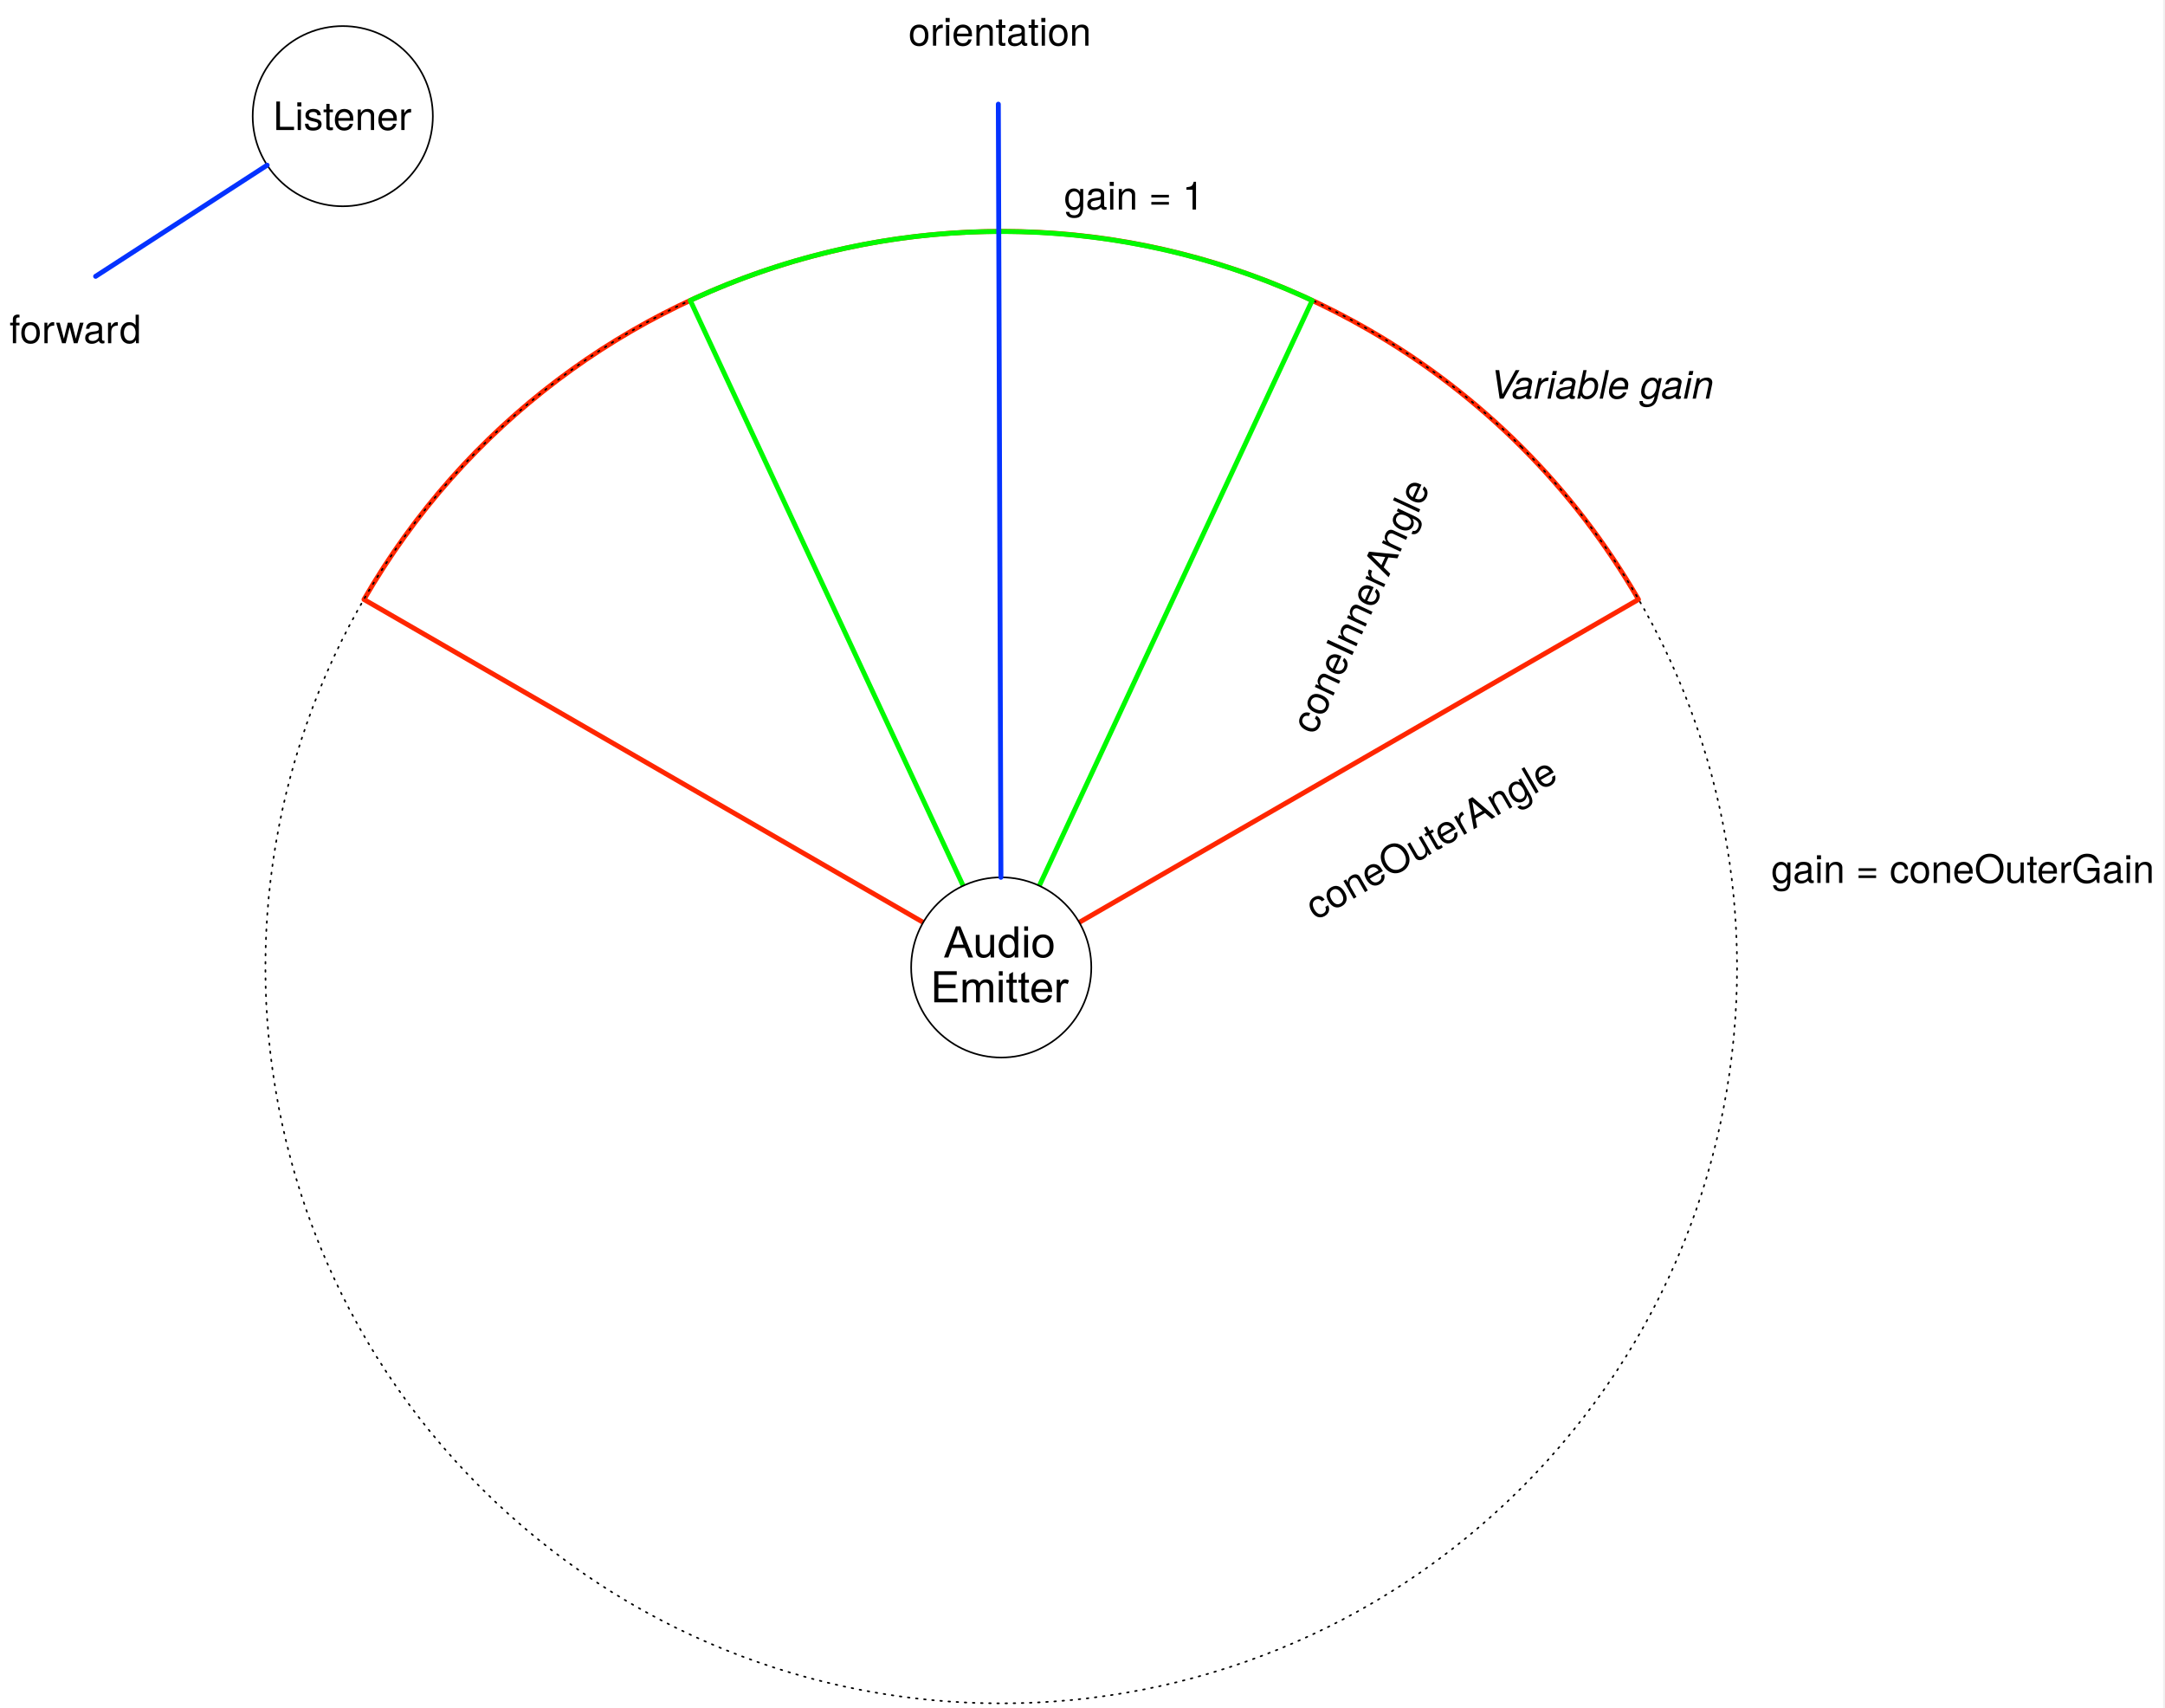
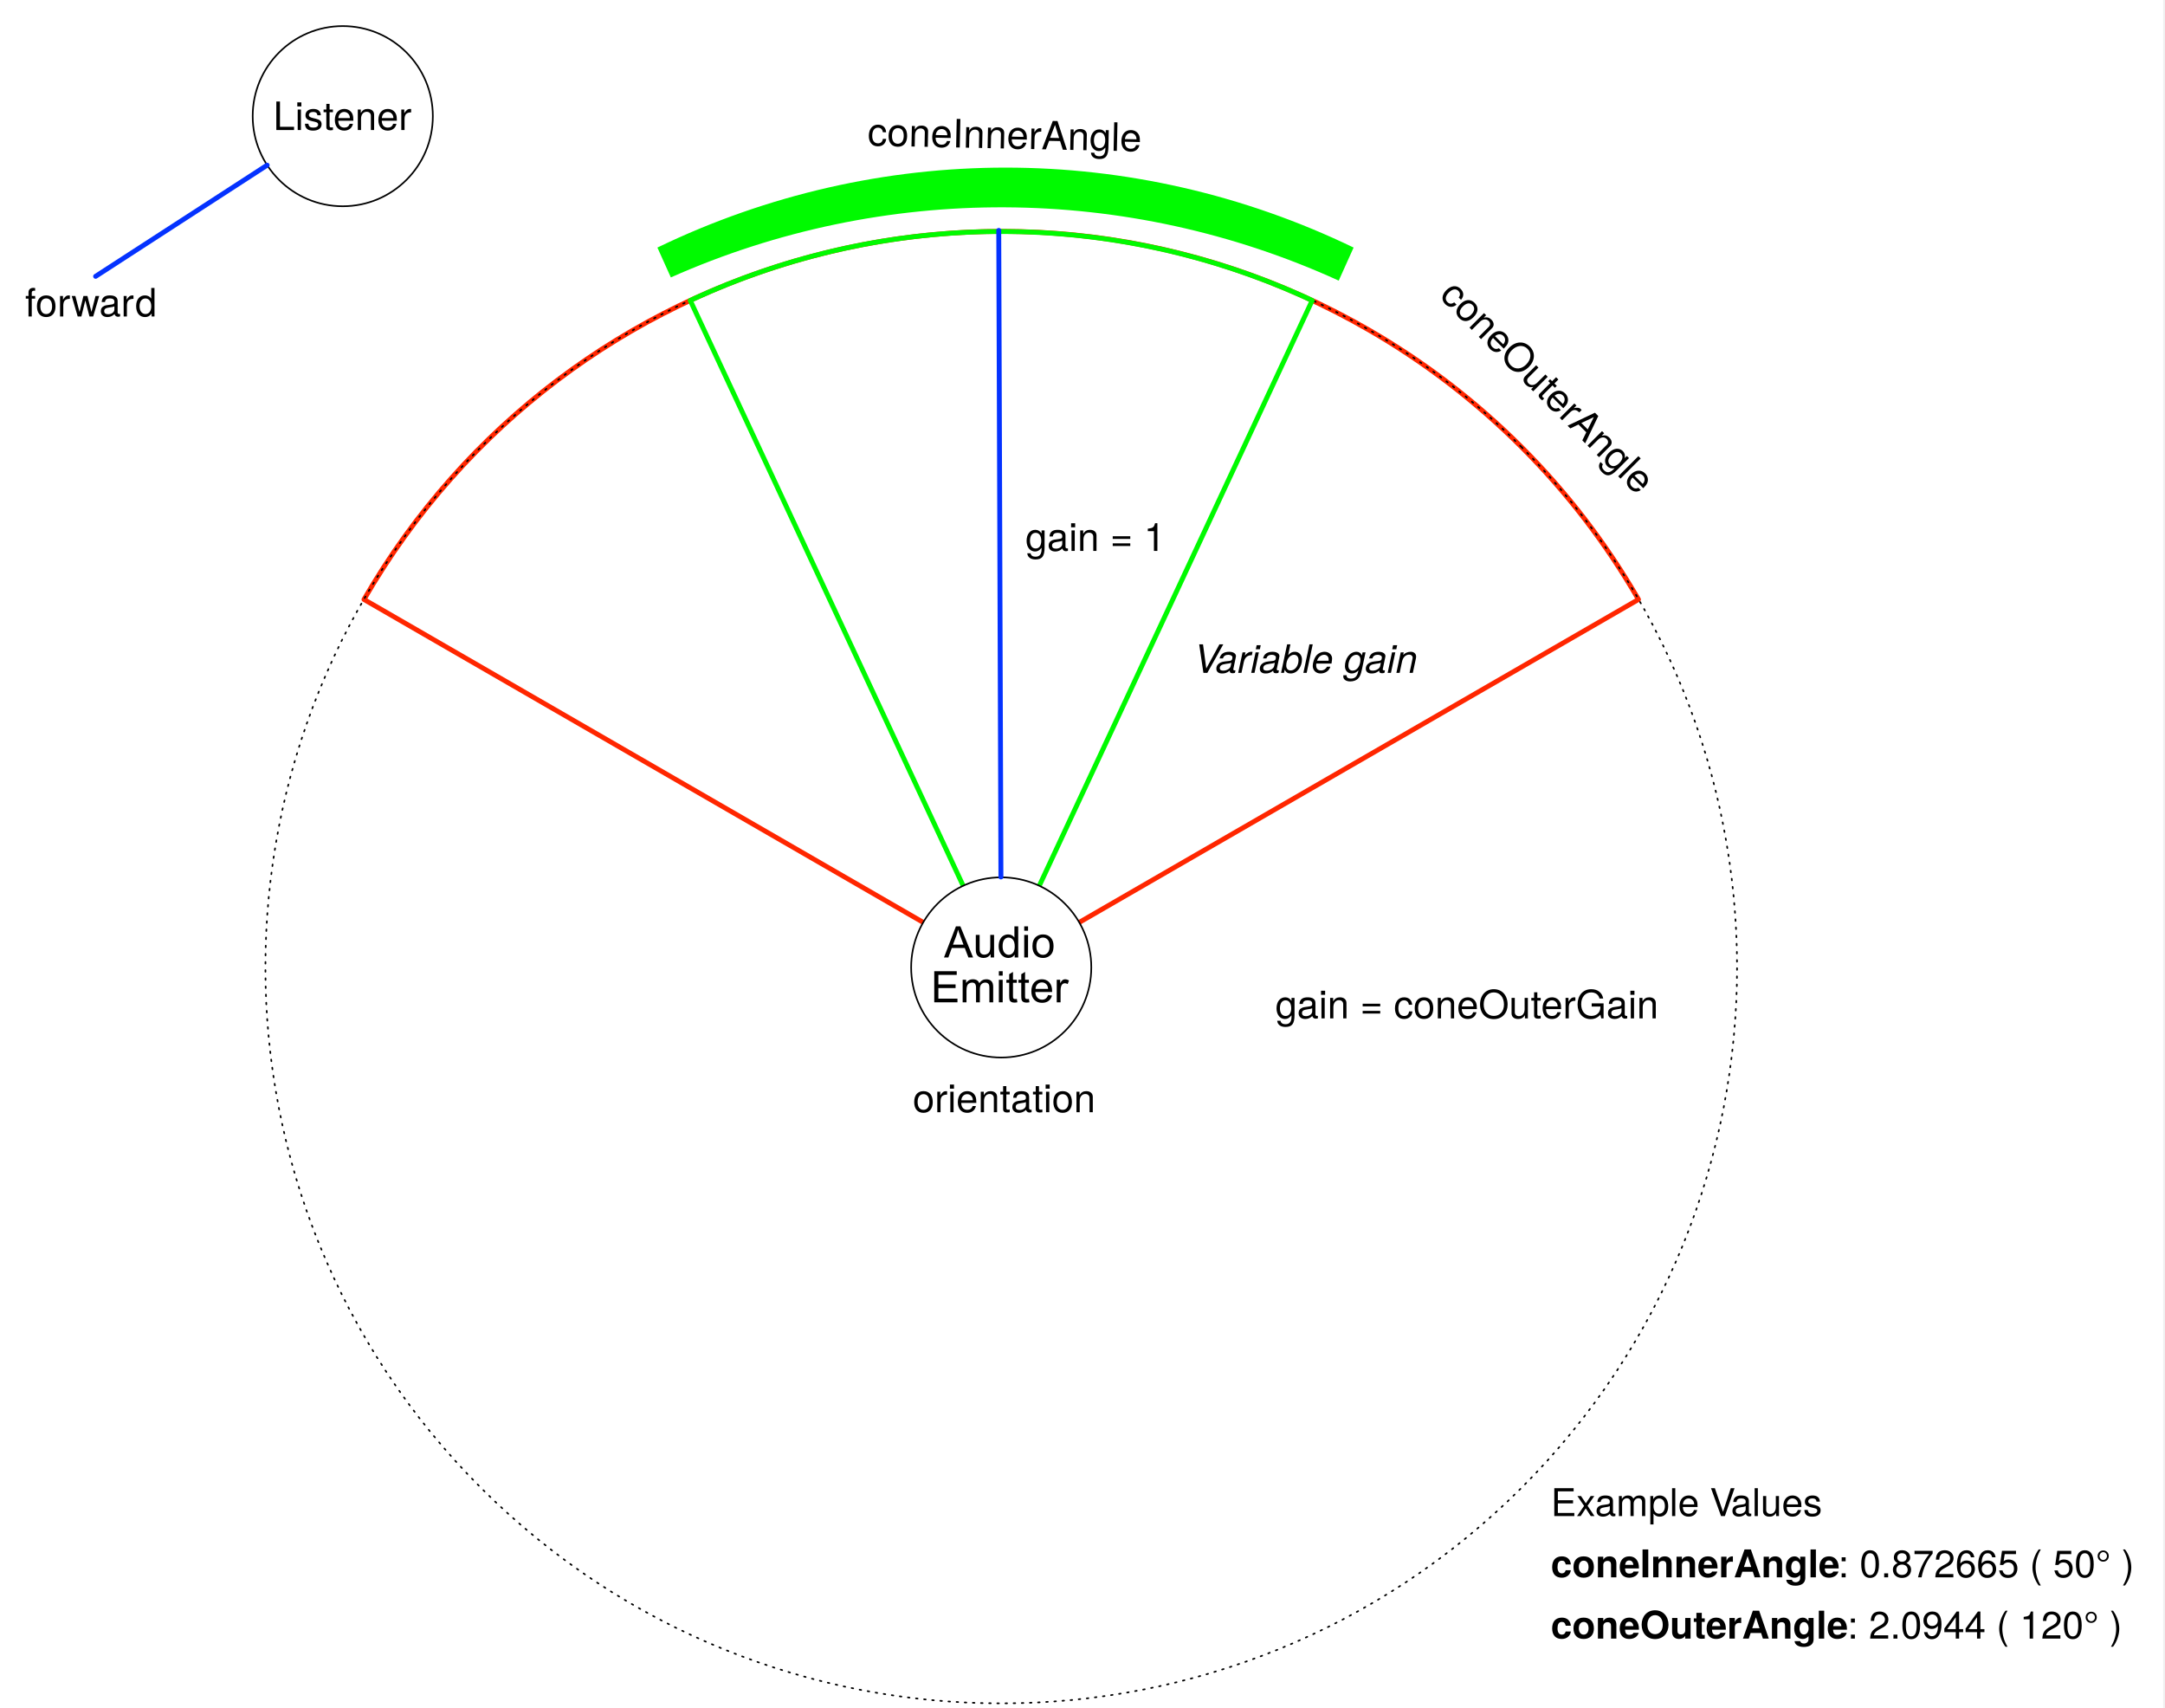
<svg xmlns="http://www.w3.org/2000/svg" width="100%" height="100%" viewBox="0 0 1328 1047" version="1.1" xml:space="preserve" style="fill-rule:evenodd;clip-rule:evenodd;stroke-linecap:round;stroke-linejoin:round;">
  <g id="Canvas_1">
    <rect x="-7.036" y="-2.557" width="1333.9" height="1055.17" style="fill:white;" />
-     <g id="Canvas_1:-Layer-1">
-       <g id="Graphic_6">
-         <path d="M614.148,593.332L223.265,367.656C347.903,151.778 623.946,77.812 839.824,202.45C908.438,242.064 965.416,299.042 1005.03,367.656L614.148,593.332Z" style="fill:none;fill-rule:nonzero;stroke:rgb(255,38,0);stroke-width:3px;" />
-       </g>
-       <g id="Graphic_7">
-         <path d="M933.302,274.179C1109.57,450.442 1109.57,736.222 933.302,912.486C757.038,1088.75 471.258,1088.75 294.994,912.486C118.729,736.222 118.729,450.442 294.994,274.179C471.258,97.914 757.038,97.914 933.302,274.179" style="fill:none;fill-rule:nonzero;stroke:black;stroke-width:1px;stroke-dasharray:1,4;" />
-       </g>
-       <g id="Graphic_5">
-         <path d="M614.148,593.332L423.398,184.268C544.315,127.884 683.981,127.884 804.898,184.268L614.148,593.332Z" style="fill:none;fill-rule:nonzero;stroke:rgb(0,250,0);stroke-width:3px;" />
-       </g>
-       <g id="Graphic_8">
-         <circle cx="614.148" cy="593.332" r="55.25" style="fill:white;" />
-         <circle cx="614.148" cy="593.332" r="55.25" style="fill:none;stroke:black;stroke-width:1px;" />
-       </g>
-       <g id="Graphic_9">
-         <circle cx="210.25" cy="71.25" r="55.25" style="fill:none;stroke:black;stroke-width:1px;" />
-       </g>
-       <g id="Line_11">
-         <path d="M163.872,101.299L58.649,169.475" style="fill:none;fill-rule:nonzero;stroke:rgb(4,50,255);stroke-width:3px;" />
-       </g>
-       <g id="Line_12">
-         <path d="M613.962,538.083L612.37,63.876" style="fill:none;fill-rule:nonzero;stroke:rgb(4,50,255);stroke-width:3px;" />
-       </g>
-       <g transform="matrix(1,0,0,1,167.578,79.75)">
-         <g id="Graphic_13">
-           <g>
-             <text x="0px" y="0px" style="font-family:'HelveticaNeue', 'Helvetica Neue';font-size:24px;">Listener</text>
-           </g>
-         </g>
-       </g>
-       <g transform="matrix(2.22037,0,0,2.22037,-690.605,-961.829)">
-         <path d="M571.818,697.649L575.117,689.059L576.341,689.059L579.857,697.649L578.562,697.649L577.56,695.047L573.968,695.047L573.025,697.649L571.818,697.649ZM574.296,694.122L577.209,694.122L576.312,691.743C576.039,691.02 575.835,690.426 575.703,689.961C575.593,690.512 575.439,691.059 575.24,691.602L574.296,694.122Z" style="fill-rule:nonzero;" />
-         <path d="M584.709,697.649L584.709,696.735C584.224,697.438 583.566,697.79 582.734,697.79C582.367,697.79 582.024,697.719 581.706,697.579C581.387,697.438 581.151,697.261 580.997,697.048C580.842,696.835 580.734,696.575 580.671,696.266C580.628,696.059 580.607,695.731 580.607,695.282L580.607,691.426L581.662,691.426L581.662,694.877C581.662,695.428 581.683,695.799 581.726,695.991C581.793,696.268 581.933,696.486 582.148,696.644C582.363,696.802 582.628,696.881 582.945,696.881C583.261,696.881 583.558,696.8 583.835,696.638C584.113,696.476 584.309,696.255 584.424,695.976C584.54,695.697 584.597,695.291 584.597,694.76L584.597,691.426L585.652,691.426L585.652,697.649L584.709,697.649Z" style="fill-rule:nonzero;" />
-         <path d="M591.341,697.649L591.341,696.864C590.947,697.481 590.367,697.79 589.601,697.79C589.105,697.79 588.649,697.653 588.233,697.379C587.817,697.106 587.495,696.724 587.266,696.234C587.038,695.744 586.923,695.18 586.923,694.543C586.923,693.922 587.027,693.359 587.234,692.853C587.441,692.347 587.752,691.959 588.166,691.69C588.58,691.42 589.043,691.286 589.554,691.286C589.929,691.286 590.263,691.365 590.556,691.523C590.849,691.681 591.087,691.887 591.271,692.141L591.271,689.059L592.32,689.059L592.32,697.649L591.341,697.649ZM588.007,694.543C588.007,695.34 588.175,695.936 588.511,696.331C588.847,696.725 589.244,696.922 589.701,696.922C590.162,696.922 590.553,696.734 590.876,696.357C591.198,695.98 591.359,695.405 591.359,694.631C591.359,693.78 591.195,693.155 590.867,692.756C590.539,692.358 590.134,692.159 589.654,692.159C589.185,692.159 588.794,692.35 588.479,692.733C588.165,693.116 588.007,693.719 588.007,694.543Z" style="fill-rule:nonzero;" />
-         <path d="M593.984,690.272L593.984,689.059L595.039,689.059L595.039,690.272L593.984,690.272ZM593.984,697.649L593.984,691.426L595.039,691.426L595.039,697.649L593.984,697.649Z" style="fill-rule:nonzero;" />
-         <path d="M596.252,694.538C596.252,693.385 596.572,692.532 597.212,691.977C597.748,691.516 598.4,691.286 599.169,691.286C600.025,691.286 600.724,691.566 601.267,692.126C601.81,692.687 602.082,693.461 602.082,694.45C602.082,695.25 601.961,695.88 601.721,696.339C601.481,696.798 601.131,697.155 600.672,697.409C600.213,697.663 599.712,697.79 599.169,697.79C598.298,697.79 597.594,697.51 597.057,696.952C596.52,696.393 596.252,695.588 596.252,694.538ZM597.335,694.538C597.335,695.334 597.509,695.931 597.857,696.328C598.205,696.724 598.642,696.922 599.169,696.922C599.693,696.922 600.128,696.723 600.476,696.325C600.824,695.926 600.998,695.319 600.998,694.502C600.998,693.733 600.823,693.15 600.473,692.753C600.124,692.357 599.689,692.159 599.169,692.159C598.642,692.159 598.205,692.356 597.857,692.75C597.509,693.145 597.335,693.741 597.335,694.538Z" style="fill-rule:nonzero;" />
-         <path d="M569.128,710.041L569.128,701.452L575.339,701.452L575.339,702.465L570.265,702.465L570.265,705.096L575.017,705.096L575.017,706.104L570.265,706.104L570.265,709.028L575.539,709.028L575.539,710.041L569.128,710.041Z" style="fill-rule:nonzero;" />
-         <path d="M576.974,710.041L576.974,703.819L577.918,703.819L577.918,704.692C578.113,704.387 578.373,704.142 578.697,703.957C579.021,703.771 579.39,703.678 579.804,703.678C580.265,703.678 580.643,703.774 580.938,703.965C581.233,704.157 581.441,704.424 581.562,704.768C582.054,704.041 582.695,703.678 583.484,703.678C584.101,703.678 584.576,703.849 584.908,704.191C585.24,704.533 585.406,705.059 585.406,705.77L585.406,710.041L584.357,710.041L584.357,706.122C584.357,705.7 584.323,705.396 584.254,705.21C584.186,705.025 584.062,704.875 583.882,704.762C583.703,704.649 583.492,704.592 583.25,704.592C582.812,704.592 582.449,704.738 582.16,705.029C581.871,705.32 581.726,705.786 581.726,706.426L581.726,710.041L580.671,710.041L580.671,705.998C580.671,705.53 580.585,705.178 580.414,704.944C580.242,704.709 579.96,704.592 579.57,704.592C579.273,704.592 578.999,704.67 578.747,704.827C578.495,704.983 578.312,705.211 578.199,705.512C578.085,705.813 578.029,706.247 578.029,706.813L578.029,710.041L576.974,710.041Z" style="fill-rule:nonzero;" />
-         <path d="M586.976,702.665L586.976,701.452L588.031,701.452L588.031,702.665L586.976,702.665ZM586.976,710.041L586.976,703.819L588.031,703.819L588.031,710.041L586.976,710.041Z" style="fill-rule:nonzero;" />
-         <path d="M591.939,709.098L592.091,710.03C591.794,710.092 591.529,710.123 591.294,710.123C590.912,710.123 590.615,710.063 590.404,709.942C590.193,709.821 590.044,709.662 589.959,709.464C589.873,709.267 589.83,708.852 589.83,708.219L589.83,704.639L589.056,704.639L589.056,703.819L589.83,703.819L589.83,702.278L590.878,701.645L590.878,703.819L591.939,703.819L591.939,704.639L590.878,704.639L590.878,708.278C590.878,708.579 590.897,708.772 590.934,708.858C590.971,708.944 591.032,709.012 591.116,709.063C591.2,709.114 591.32,709.139 591.476,709.139C591.593,709.139 591.748,709.125 591.939,709.098Z" style="fill-rule:nonzero;" />
-         <path d="M595.273,709.098L595.425,710.03C595.128,710.092 594.863,710.123 594.628,710.123C594.246,710.123 593.949,710.063 593.738,709.942C593.527,709.821 593.378,709.662 593.293,709.464C593.207,709.267 593.164,708.852 593.164,708.219L593.164,704.639L592.39,704.639L592.39,703.819L593.164,703.819L593.164,702.278L594.212,701.645L594.212,703.819L595.273,703.819L595.273,704.639L594.212,704.639L594.212,708.278C594.212,708.579 594.231,708.772 594.268,708.858C594.305,708.944 594.366,709.012 594.45,709.063C594.534,709.114 594.654,709.139 594.81,709.139C594.927,709.139 595.082,709.125 595.273,709.098Z" style="fill-rule:nonzero;" />
-         <path d="M600.564,708.038L601.654,708.172C601.482,708.809 601.164,709.303 600.699,709.655C600.234,710.006 599.64,710.182 598.918,710.182C598.007,710.182 597.286,709.902 596.752,709.341C596.219,708.781 595.953,707.995 595.953,706.983C595.953,705.936 596.222,705.123 596.761,704.545C597.3,703.967 598,703.678 598.859,703.678C599.691,703.678 600.371,703.961 600.898,704.528C601.425,705.094 601.689,705.891 601.689,706.918C601.689,706.981 601.687,707.075 601.683,707.2L597.043,707.2C597.082,707.883 597.275,708.407 597.623,708.77C597.97,709.133 598.404,709.315 598.923,709.315C599.31,709.315 599.64,709.213 599.914,709.01C600.187,708.807 600.404,708.483 600.564,708.038ZM597.101,706.332L600.576,706.332C600.529,705.809 600.396,705.416 600.177,705.155C599.841,704.748 599.406,704.545 598.871,704.545C598.386,704.545 597.979,704.707 597.649,705.032C597.319,705.356 597.136,705.79 597.101,706.332Z" style="fill-rule:nonzero;" />
-         <path d="M602.966,710.041L602.966,703.819L603.916,703.819L603.916,704.762C604.158,704.321 604.381,704.03 604.586,703.889C604.792,703.748 605.017,703.678 605.263,703.678C605.619,703.678 605.98,703.791 606.347,704.018L605.984,704.997C605.726,704.844 605.468,704.768 605.21,704.768C604.98,704.768 604.773,704.837 604.589,704.976C604.406,705.115 604.275,705.307 604.197,705.553C604.08,705.928 604.021,706.338 604.021,706.784L604.021,710.041L602.966,710.041Z" style="fill-rule:nonzero;" />
-       </g>
-       <g transform="matrix(1,0,0,1,557.256,28)">
-         <g id="Graphic_15">
-           <g>
-             <text x="0px" y="0px" style="font-family:'HelveticaNeue', 'Helvetica Neue';font-size:24px;">orientation</text>
-           </g>
-         </g>
-       </g>
-       <g transform="matrix(1,0,0,1,5.782,210.5)">
-         <g id="Graphic_16">
-           <g>
-             <g>
-               <text x="0px" y="0px" style="font-family:'HelveticaNeue', 'Helvetica Neue';font-size:24px;">forwar</text>
-               <g transform="matrix(1,0,0,1,67.512,0)">
-                 <text x="0px" y="0px" style="font-family:'HelveticaNeue', 'Helvetica Neue';font-size:24px;">d</text>
-               </g>
-             </g>
-           </g>
-         </g>
-       </g>
-       <g transform="matrix(0.422618,-0.906308,0.906308,0.422618,806.478,451.101)">
-         <g id="Graphic_17">
-           <g>
-             <text x="0px" y="0px" style="font-family:'HelveticaNeue', 'Helvetica Neue';font-size:24px;">coneInnerAngle</text>
-           </g>
-         </g>
-       </g>
-       <g transform="matrix(0.866025,-0.5,0.5,0.866025,806.941,564.66)">
-         <g id="Graphic_18">
-           <g>
-             <text x="0px" y="0px" style="font-family:'HelveticaNeue', 'Helvetica Neue';font-size:24px;">coneOuterAngle</text>
-           </g>
-         </g>
-       </g>
-       <g transform="matrix(1,0,0,1,652.697,128.5)">
-         <g id="Graphic_19">
-           <g>
-             <text x="0px" y="0px" style="font-family:'HelveticaNeue', 'Helvetica Neue';font-size:24px;">gain = 1</text>
-           </g>
-         </g>
-       </g>
-       <g transform="matrix(1,0,0,1,1086.5,541.5)">
-         <g id="Graphic_21">
-           <g>
-             <text x="0px" y="0px" style="font-family:'HelveticaNeue', 'Helvetica Neue';font-size:24px;">gain = coneOuterGain</text>
-           </g>
-         </g>
-       </g>
-       <g transform="matrix(1,0,0,1,914.05,244.5)">
-         <g id="Graphic_22">
-           <g>
-             <g>
-               <text x="0px" y="0px" style="font-family:'HelveticaNeue-Italic', 'Helvetica Neue';font-style:italic;font-size:24px;">V</text>
-               <g transform="matrix(1,0,0,1,13.344,0)">
-                 <text x="0px" y="0px" style="font-family:'HelveticaNeue-Italic', 'Helvetica Neue';font-style:italic;font-size:24px;">ariable gain</text>
-               </g>
-             </g>
-           </g>
-         </g>
-       </g>
+     <path d="M614.148,593.332L223.265,367.656C347.903,151.778 623.946,77.812 839.824,202.45C908.438,242.064 965.416,299.042 1005.03,367.656L614.148,593.332Z" style="fill:none;fill-rule:nonzero;stroke:rgb(255,38,0);stroke-width:3px;" />
+     <path d="M933.302,274.179C1109.57,450.442 1109.57,736.222 933.302,912.486C757.038,1088.75 471.258,1088.75 294.994,912.486C118.729,736.222 118.729,450.442 294.994,274.179C471.258,97.914 757.038,97.914 933.302,274.179" style="fill:none;fill-rule:nonzero;stroke:black;stroke-width:1px;stroke-dasharray:1,4;" />
+     <path d="M614.148,593.332L423.398,184.268C544.315,127.884 683.981,127.884 804.898,184.268L614.148,593.332Z" style="fill:none;fill-rule:nonzero;stroke:rgb(0,250,0);stroke-width:3px;" />
+     <circle cx="614.148" cy="593.332" r="55.25" style="fill:white;" />
+     <circle cx="614.148" cy="593.332" r="55.25" style="fill:none;stroke:black;stroke-width:1px;" />
+     <circle cx="210.25" cy="71.25" r="55.25" style="fill:none;stroke:black;stroke-width:1px;" />
+     <path d="M163.872,101.299L58.649,169.475" style="fill:none;fill-rule:nonzero;stroke:rgb(4,50,255);stroke-width:3px;" />
+     <g transform="matrix(0.999998,-0.000546603,-0.000546603,0.837184,0.295245,87.9441)">
+       <path d="M613.962,538.083L612.37,63.876" style="fill:none;fill-rule:nonzero;stroke:rgb(4,50,255);stroke-width:3px;" />
+     </g>
+     <g transform="matrix(1,0,0,1,167.578,79.75)">
+       <text x="0px" y="0px" style="font-family:'HelveticaNeue', 'Helvetica Neue';font-size:24px;">Listener</text>
+     </g>
+     <g transform="matrix(0.977366,0,0,0.977366,951.298,929.827)">
+       <text x="0px" y="0px" style="font-family:'HelveticaNeue', 'Helvetica Neue';font-size:24px;">Example V<tspan x="112.92px 125.808px " y="0px 0px ">al</tspan>ues</text>
+       <text x="0px" y="38.443px" style="font-family:'HelveticaNeue-Bold', 'Helvetica Neue';font-weight:700;font-size:24px;">coneInnerAngle</text>
+       <text x="180.408px" y="38.443px" style="font-family:'HelveticaNeue', 'Helvetica Neue';font-size:24px;">: 0.872665 ( 50° )</text>
+       <text x="0px" y="76.887px" style="font-family:'HelveticaNeue-Bold', 'Helvetica Neue';font-weight:700;font-size:24px;">coneOuterAngle</text>
+       <text x="186.216px" y="76.887px" style="font-family:'HelveticaNeue', 'Helvetica Neue';font-size:24px;">: 2.0944 ( 120° )</text>
+     </g>
+     <g transform="matrix(2.22037,0,0,2.22037,-690.605,-961.829)">
+       <path d="M571.818,697.649L575.117,689.059L576.341,689.059L579.857,697.649L578.562,697.649L577.56,695.047L573.968,695.047L573.025,697.649L571.818,697.649ZM574.296,694.122L577.209,694.122L576.312,691.743C576.039,691.02 575.835,690.426 575.703,689.961C575.593,690.512 575.439,691.059 575.24,691.602L574.296,694.122Z" style="fill-rule:nonzero;" />
+     </g>
+     <g transform="matrix(2.22037,0,0,2.22037,-690.605,-961.829)">
+       <path d="M584.709,697.649L584.709,696.735C584.224,697.438 583.566,697.79 582.734,697.79C582.367,697.79 582.024,697.719 581.706,697.579C581.387,697.438 581.151,697.261 580.997,697.048C580.842,696.835 580.734,696.575 580.671,696.266C580.628,696.059 580.607,695.731 580.607,695.282L580.607,691.426L581.662,691.426L581.662,694.877C581.662,695.428 581.683,695.799 581.726,695.991C581.793,696.268 581.933,696.486 582.148,696.644C582.363,696.802 582.628,696.881 582.945,696.881C583.261,696.881 583.558,696.8 583.835,696.638C584.113,696.476 584.309,696.255 584.424,695.976C584.54,695.697 584.597,695.291 584.597,694.76L584.597,691.426L585.652,691.426L585.652,697.649L584.709,697.649Z" style="fill-rule:nonzero;" />
+     </g>
+     <g transform="matrix(2.22037,0,0,2.22037,-690.605,-961.829)">
+       <path d="M591.341,697.649L591.341,696.864C590.947,697.481 590.367,697.79 589.601,697.79C589.105,697.79 588.649,697.653 588.233,697.379C587.817,697.106 587.495,696.724 587.266,696.234C587.038,695.744 586.923,695.18 586.923,694.543C586.923,693.922 587.027,693.359 587.234,692.853C587.441,692.347 587.752,691.959 588.166,691.69C588.58,691.42 589.043,691.286 589.554,691.286C589.929,691.286 590.263,691.365 590.556,691.523C590.849,691.681 591.087,691.887 591.271,692.141L591.271,689.059L592.32,689.059L592.32,697.649L591.341,697.649ZM588.007,694.543C588.007,695.34 588.175,695.936 588.511,696.331C588.847,696.725 589.244,696.922 589.701,696.922C590.162,696.922 590.553,696.734 590.876,696.357C591.198,695.98 591.359,695.405 591.359,694.631C591.359,693.78 591.195,693.155 590.867,692.756C590.539,692.358 590.134,692.159 589.654,692.159C589.185,692.159 588.794,692.35 588.479,692.733C588.165,693.116 588.007,693.719 588.007,694.543Z" style="fill-rule:nonzero;" />
+     </g>
+     <g transform="matrix(2.22037,0,0,2.22037,-690.605,-961.829)">
+       <path d="M593.984,690.272L593.984,689.059L595.039,689.059L595.039,690.272L593.984,690.272ZM593.984,697.649L593.984,691.426L595.039,691.426L595.039,697.649L593.984,697.649Z" style="fill-rule:nonzero;" />
+     </g>
+     <g transform="matrix(2.22037,0,0,2.22037,-690.605,-961.829)">
+       <path d="M596.252,694.538C596.252,693.385 596.572,692.532 597.212,691.977C597.748,691.516 598.4,691.286 599.169,691.286C600.025,691.286 600.724,691.566 601.267,692.126C601.81,692.687 602.082,693.461 602.082,694.45C602.082,695.25 601.961,695.88 601.721,696.339C601.481,696.798 601.131,697.155 600.672,697.409C600.213,697.663 599.712,697.79 599.169,697.79C598.298,697.79 597.594,697.51 597.057,696.952C596.52,696.393 596.252,695.588 596.252,694.538ZM597.335,694.538C597.335,695.334 597.509,695.931 597.857,696.328C598.205,696.724 598.642,696.922 599.169,696.922C599.693,696.922 600.128,696.723 600.476,696.325C600.824,695.926 600.998,695.319 600.998,694.502C600.998,693.733 600.823,693.15 600.473,692.753C600.124,692.357 599.689,692.159 599.169,692.159C598.642,692.159 598.205,692.356 597.857,692.75C597.509,693.145 597.335,693.741 597.335,694.538Z" style="fill-rule:nonzero;" />
+     </g>
+     <g transform="matrix(2.22037,0,0,2.22037,-690.605,-961.829)">
+       <path d="M569.128,710.041L569.128,701.452L575.339,701.452L575.339,702.465L570.265,702.465L570.265,705.096L575.017,705.096L575.017,706.104L570.265,706.104L570.265,709.028L575.539,709.028L575.539,710.041L569.128,710.041Z" style="fill-rule:nonzero;" />
+     </g>
+     <g transform="matrix(2.22037,0,0,2.22037,-690.605,-961.829)">
+       <path d="M576.974,710.041L576.974,703.819L577.918,703.819L577.918,704.692C578.113,704.387 578.373,704.142 578.697,703.957C579.021,703.771 579.39,703.678 579.804,703.678C580.265,703.678 580.643,703.774 580.938,703.965C581.233,704.157 581.441,704.424 581.562,704.768C582.054,704.041 582.695,703.678 583.484,703.678C584.101,703.678 584.576,703.849 584.908,704.191C585.24,704.533 585.406,705.059 585.406,705.77L585.406,710.041L584.357,710.041L584.357,706.122C584.357,705.7 584.323,705.396 584.254,705.21C584.186,705.025 584.062,704.875 583.882,704.762C583.703,704.649 583.492,704.592 583.25,704.592C582.812,704.592 582.449,704.738 582.16,705.029C581.871,705.32 581.726,705.786 581.726,706.426L581.726,710.041L580.671,710.041L580.671,705.998C580.671,705.53 580.585,705.178 580.414,704.944C580.242,704.709 579.96,704.592 579.57,704.592C579.273,704.592 578.999,704.67 578.747,704.827C578.495,704.983 578.312,705.211 578.199,705.512C578.085,705.813 578.029,706.247 578.029,706.813L578.029,710.041L576.974,710.041Z" style="fill-rule:nonzero;" />
+     </g>
+     <g transform="matrix(2.22037,0,0,2.22037,-690.605,-961.829)">
+       <path d="M586.976,702.665L586.976,701.452L588.031,701.452L588.031,702.665L586.976,702.665ZM586.976,710.041L586.976,703.819L588.031,703.819L588.031,710.041L586.976,710.041Z" style="fill-rule:nonzero;" />
+     </g>
+     <g transform="matrix(2.22037,0,0,2.22037,-690.605,-961.829)">
+       <path d="M591.939,709.098L592.091,710.03C591.794,710.092 591.529,710.123 591.294,710.123C590.912,710.123 590.615,710.063 590.404,709.942C590.193,709.821 590.044,709.662 589.959,709.464C589.873,709.267 589.83,708.852 589.83,708.219L589.83,704.639L589.056,704.639L589.056,703.819L589.83,703.819L589.83,702.278L590.878,701.645L590.878,703.819L591.939,703.819L591.939,704.639L590.878,704.639L590.878,708.278C590.878,708.579 590.897,708.772 590.934,708.858C590.971,708.944 591.032,709.012 591.116,709.063C591.2,709.114 591.32,709.139 591.476,709.139C591.593,709.139 591.748,709.125 591.939,709.098Z" style="fill-rule:nonzero;" />
+     </g>
+     <g transform="matrix(2.22037,0,0,2.22037,-690.605,-961.829)">
+       <path d="M595.273,709.098L595.425,710.03C595.128,710.092 594.863,710.123 594.628,710.123C594.246,710.123 593.949,710.063 593.738,709.942C593.527,709.821 593.378,709.662 593.293,709.464C593.207,709.267 593.164,708.852 593.164,708.219L593.164,704.639L592.39,704.639L592.39,703.819L593.164,703.819L593.164,702.278L594.212,701.645L594.212,703.819L595.273,703.819L595.273,704.639L594.212,704.639L594.212,708.278C594.212,708.579 594.231,708.772 594.268,708.858C594.305,708.944 594.366,709.012 594.45,709.063C594.534,709.114 594.654,709.139 594.81,709.139C594.927,709.139 595.082,709.125 595.273,709.098Z" style="fill-rule:nonzero;" />
+     </g>
+     <g transform="matrix(2.22037,0,0,2.22037,-690.605,-961.829)">
+       <path d="M600.564,708.038L601.654,708.172C601.482,708.809 601.164,709.303 600.699,709.655C600.234,710.006 599.64,710.182 598.918,710.182C598.007,710.182 597.286,709.902 596.752,709.341C596.219,708.781 595.953,707.995 595.953,706.983C595.953,705.936 596.222,705.123 596.761,704.545C597.3,703.967 598,703.678 598.859,703.678C599.691,703.678 600.371,703.961 600.898,704.528C601.425,705.094 601.689,705.891 601.689,706.918C601.689,706.981 601.687,707.075 601.683,707.2L597.043,707.2C597.082,707.883 597.275,708.407 597.623,708.77C597.97,709.133 598.404,709.315 598.923,709.315C599.31,709.315 599.64,709.213 599.914,709.01C600.187,708.807 600.404,708.483 600.564,708.038ZM597.101,706.332L600.576,706.332C600.529,705.809 600.396,705.416 600.177,705.155C599.841,704.748 599.406,704.545 598.871,704.545C598.386,704.545 597.979,704.707 597.649,705.032C597.319,705.356 597.136,705.79 597.101,706.332Z" style="fill-rule:nonzero;" />
+     </g>
+     <g transform="matrix(2.22037,0,0,2.22037,-690.605,-961.829)">
+       <path d="M602.966,710.041L602.966,703.819L603.916,703.819L603.916,704.762C604.158,704.321 604.381,704.03 604.586,703.889C604.792,703.748 605.017,703.678 605.263,703.678C605.619,703.678 605.98,703.791 606.347,704.018L605.984,704.997C605.726,704.844 605.468,704.768 605.21,704.768C604.98,704.768 604.773,704.837 604.589,704.976C604.406,705.115 604.275,705.307 604.197,705.553C604.08,705.928 604.021,706.338 604.021,706.784L604.021,710.041L602.966,710.041Z" style="fill-rule:nonzero;" />
+     </g>
+     <g transform="matrix(1,0,0,1,559.908,682.148)">
+       <text x="0px" y="0px" style="font-family:'HelveticaNeue', 'Helvetica Neue';font-size:24px;">orientation</text>
+     </g>
+     <g transform="matrix(1,0,0,1,15.3723,194.103)">
+       <text x="0px" y="0px" style="font-family:'HelveticaNeue', 'Helvetica Neue';font-size:24px;">forwar</text>
+     </g>
+     <g transform="matrix(1,0,0,1,82.8843,194.103)">
+       <text x="0px" y="0px" style="font-family:'HelveticaNeue', 'Helvetica Neue';font-size:24px;">d</text>
+     </g>
+     <g transform="matrix(0.999771,0.0214082,-0.0214082,0.999771,532.06,89.2555)">
+       <text x="0px" y="0px" style="font-family:'HelveticaNeue', 'Helvetica Neue';font-size:24px;">coneInnerAngle</text>
+     </g>
+     <g transform="matrix(0.707107,0.707107,-0.707107,0.707107,882.284,181.811)">
+       <text x="0px" y="0px" style="font-family:'HelveticaNeue', 'Helvetica Neue';font-size:24px;">coneOuterAngle</text>
+     </g>
+     <g transform="matrix(1,0,0,1,629.004,337.88)">
+       <text x="0px" y="0px" style="font-family:'HelveticaNeue', 'Helvetica Neue';font-size:24px;">gain = 1</text>
+     </g>
+     <g transform="matrix(1,0,0,1,782.319,624.599)">
+       <text x="0px" y="0px" style="font-family:'HelveticaNeue', 'Helvetica Neue';font-size:24px;">gain = coneOuterGain</text>
+     </g>
+     <g transform="matrix(1,0,0,1,732.358,412.681)">
+       <text x="0px" y="0px" style="font-family:'HelveticaNeue-Italic', 'Helvetica Neue';font-style:italic;font-size:24px;">V</text>
+     </g>
+     <g transform="matrix(1,0,0,1,745.702,412.681)">
+       <text x="0px" y="0px" style="font-family:'HelveticaNeue-Italic', 'Helvetica Neue';font-style:italic;font-size:24px;">ariable gain</text>
+     </g>
+     <g transform="matrix(1,0,0,1,0,9)">
+       <path d="M411.492,161.143L403.248,142.831C538.601,77.449 694.941,77.449 830.294,142.831L821.167,163.108C691.113,103.815 541.956,103.162 411.492,161.143Z" style="fill:rgb(0,250,0);fill-rule:nonzero;" />
    </g>
  </g>
</svg>
